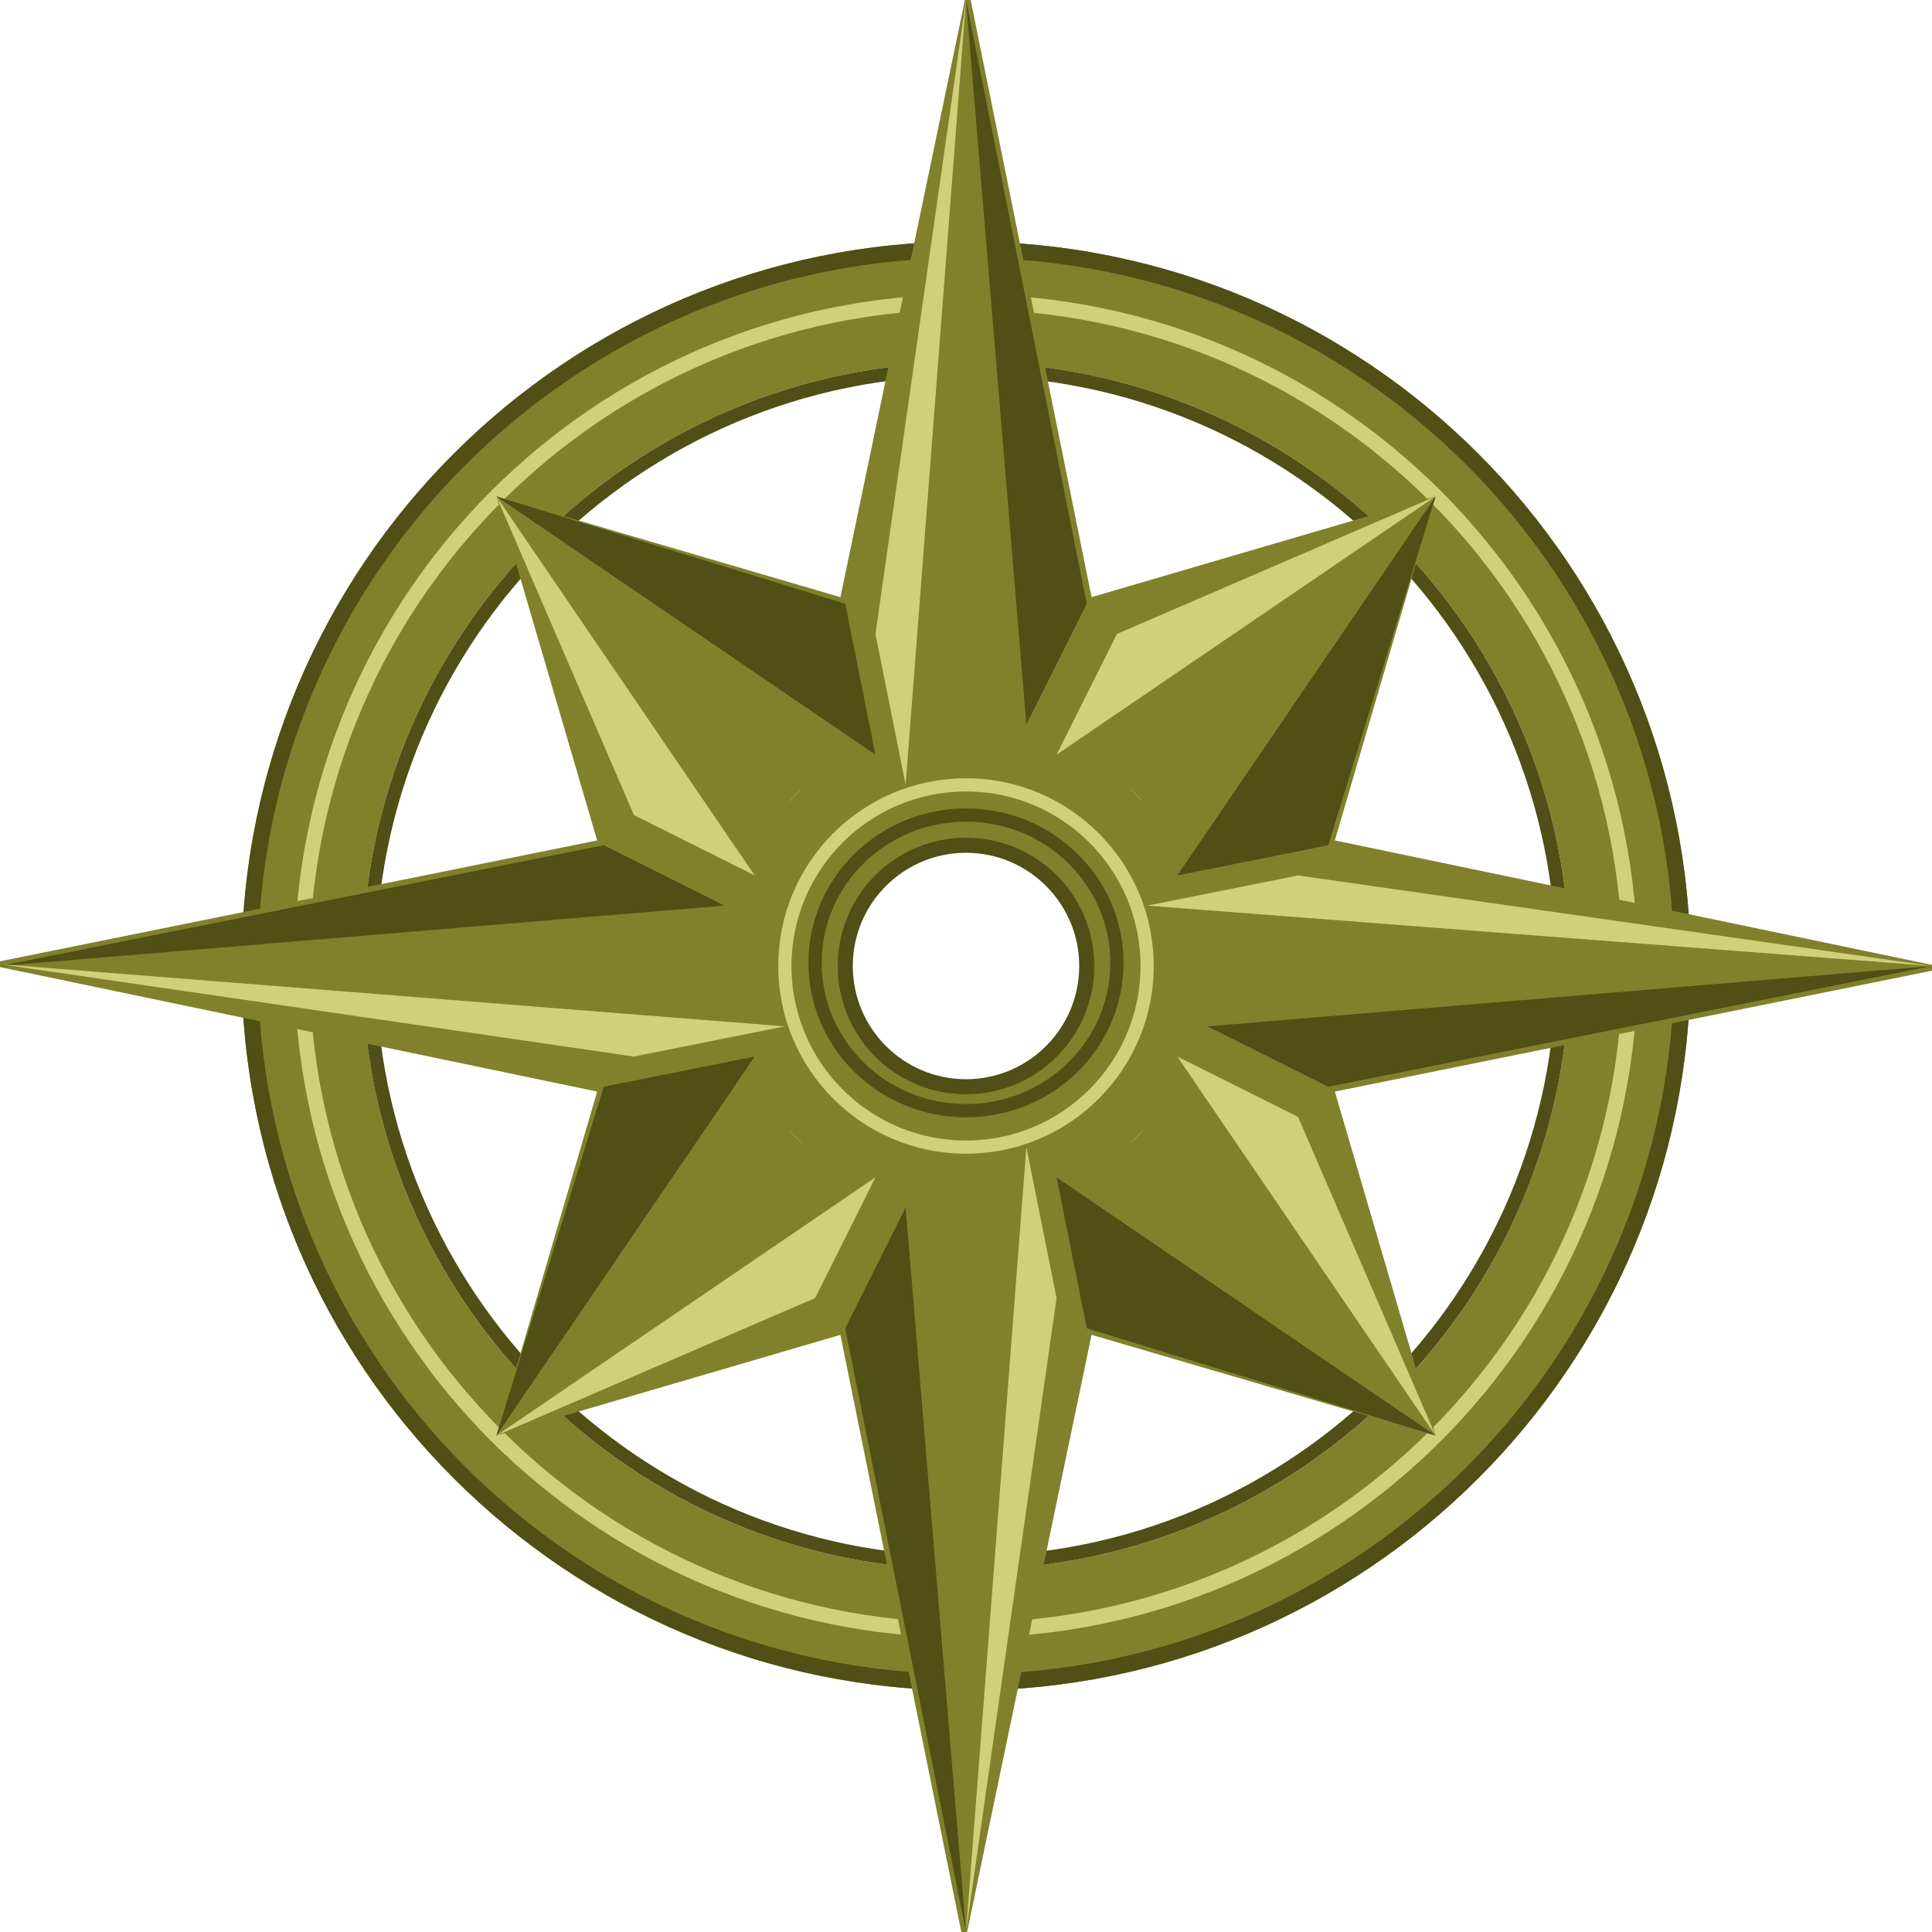
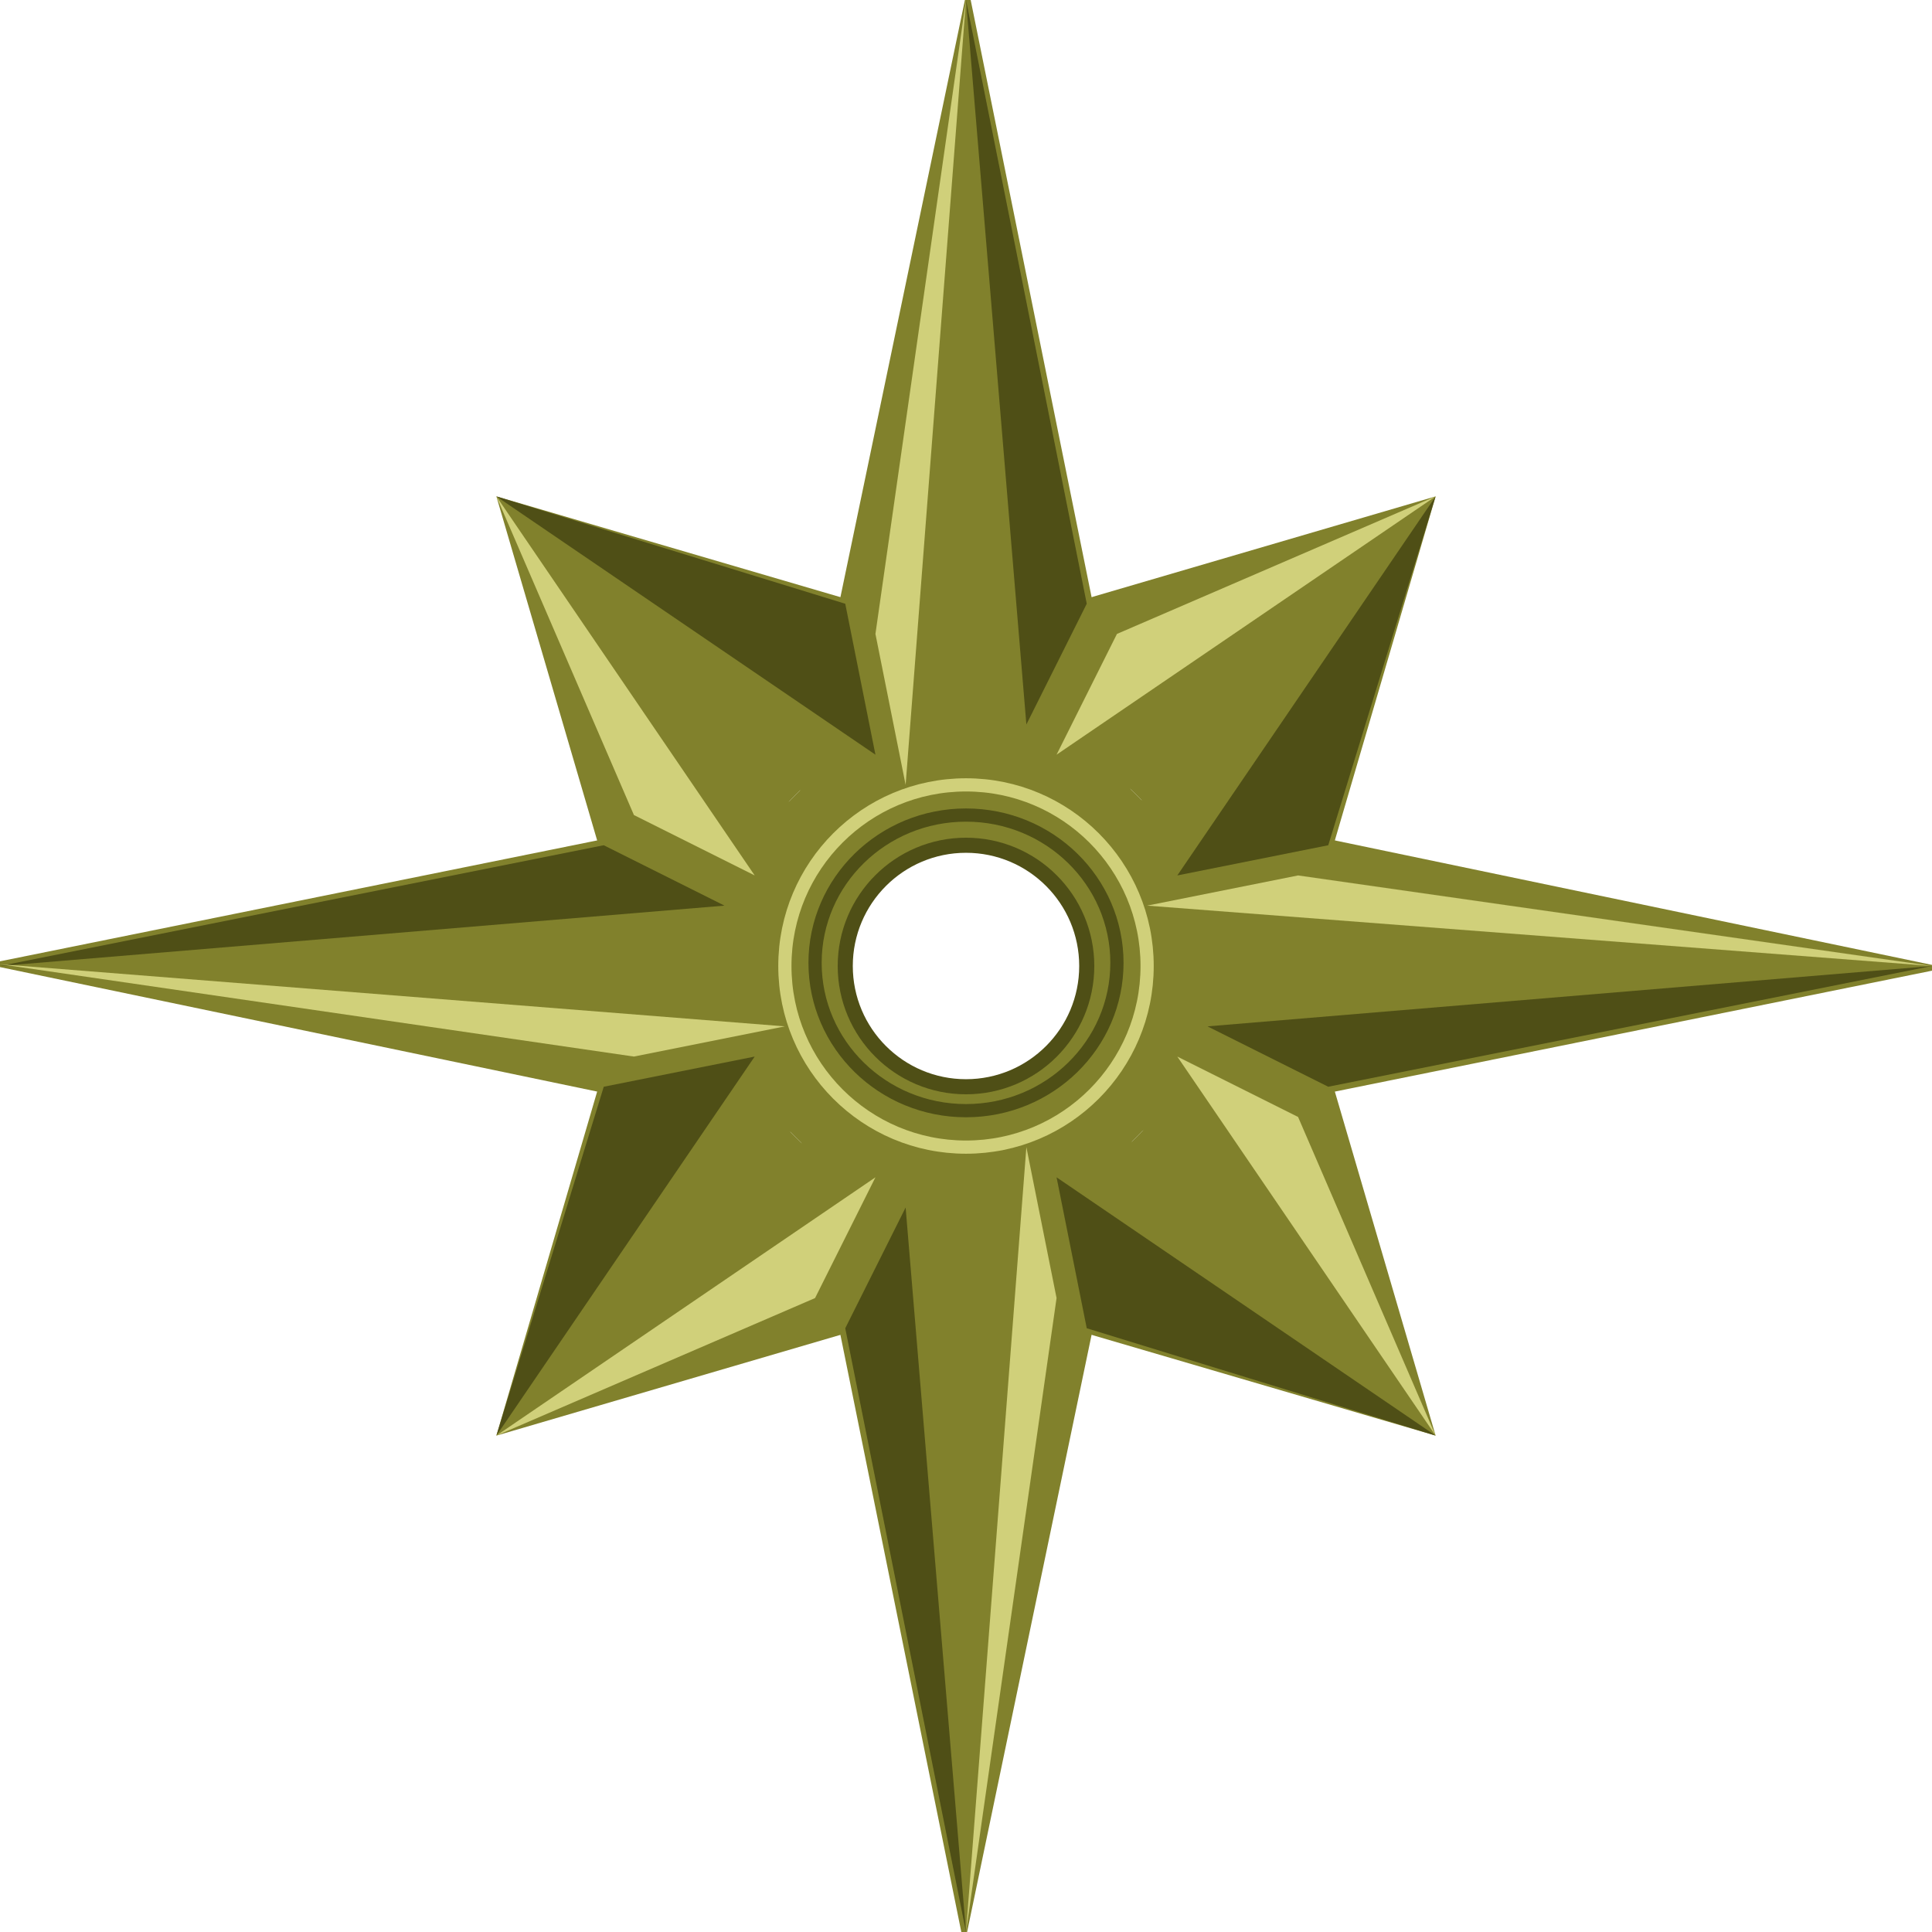
- <svg xmlns="http://www.w3.org/2000/svg" xmlns:ns1="http://vectornator.io" height="100%" stroke-miterlimit="10" style="fill-rule:nonzero;clip-rule:evenodd;stroke-linecap:round;stroke-linejoin:round;" version="1.1" viewBox="0 0 1024 1024" width="100%" xml:space="preserve">
+ <svg xmlns="http://www.w3.org/2000/svg" height="100%" stroke-miterlimit="10" style="fill-rule:nonzero;clip-rule:evenodd;stroke-linecap:round;stroke-linejoin:round;" version="1.1" viewBox="0 0 1024 1024" width="100%" xml:space="preserve">
  <defs />
  <clipPath id="ArtboardFrame">
    <rect height="1024" width="1024" x="0" y="0" />
  </clipPath>
-   <g clip-path="url(#ArtboardFrame)" id="Layer-1" ns1:layerName="Layer 1">
-     <g opacity="1">
-       <path d="M512 128C299.923 128 128 299.923 128 512C128 724.077 299.923 896 512 896C724.077 896 896 724.077 896 512C896 299.923 724.077 128 512 128ZM512 192C688.731 192 832 335.269 832 512C832 688.731 688.731 832 512 832C335.269 832 192 688.731 192 512C192 335.269 335.269 192 512 192Z" fill="#81812c" fill-rule="nonzero" opacity="1" stroke="#81812c" stroke-linecap="round" stroke-linejoin="bevel" stroke-opacity="0" stroke-width="5" />
-       <path d="M512 192C335.287 192 192 335.264 192 512C192 688.713 335.264 832 512 832C688.713 832 832 688.736 832 512C832 335.287 688.736 192 512 192ZM512 199.191C684.754 199.191 824.809 339.222 824.809 512C824.809 684.754 684.778 824.809 512 824.809C339.246 824.809 199.191 684.778 199.191 512C199.191 339.246 339.222 199.191 512 199.191Z" fill="#4f4f16" fill-rule="nonzero" opacity="1" stroke="#81812c" stroke-linecap="round" stroke-linejoin="bevel" stroke-opacity="0" stroke-width="10" />
-       <path d="M512 156C315.407 156 156 315.381 156 512C156 708.594 315.381 868 512 868C708.594 868 868 708.619 868 512C868 315.407 708.619 156 512 156ZM512 164C704.189 164 860 319.785 860 512C860 704.189 704.215 860 512 860C319.811 860 164 704.215 164 512C164 319.811 319.785 164 512 164Z" fill="#d0d07a" fill-rule="nonzero" opacity="1" stroke="#81812c" stroke-linecap="round" stroke-linejoin="bevel" stroke-opacity="0" stroke-width="5" />
-       <path d="M512 128C299.944 128 128 299.916 128 512C128 724.056 299.916 896 512 896C724.056 896 896 724.084 896 512C896 299.944 724.084 128 512 128ZM512 136.629C719.305 136.629 887.371 304.667 887.371 512C887.371 719.305 719.333 887.371 512 887.371C304.695 887.371 136.629 719.333 136.629 512C136.629 304.695 304.667 136.629 512 136.629Z" fill="#4f4f16" fill-rule="nonzero" opacity="1" stroke="#81812c" stroke-linecap="round" stroke-linejoin="bevel" stroke-opacity="0" stroke-width="5" />
-     </g>
+   <g clip-path="url(#ArtboardFrame)" id="Layer-1">
    <path d="M263.094 263.094L336 512L263.094 760.906L512 688L760.906 760.906L688 512L760.906 263.094L512 336L263.094 263.094ZM512 384C582.692 384 640 441.308 640 512C640 582.692 582.692 640 512 640C441.308 640 384 582.692 384 512C384 441.308 441.308 384 512 384Z" fill="#81812c" fill-rule="nonzero" opacity="1" stroke="#81812c" stroke-linecap="round" stroke-linejoin="bevel" stroke-opacity="0" stroke-width="3" />
    <path d="M512 384C441.308 384 384 441.308 384 512C384 582.692 441.308 640 512 640C582.692 640 640 582.692 640 512C640 441.308 582.692 384 512 384ZM512 448C547.346 448 576 476.654 576 512C576 547.346 547.346 576 512 576C476.654 576 448 547.346 448 512C448 476.654 476.654 448 512 448Z" fill="#81812c" fill-rule="nonzero" opacity="1" stroke="#81812c" stroke-linecap="round" stroke-linejoin="bevel" stroke-opacity="0" stroke-width="3" />
    <path d="M425 421.913L512.951 0L599 425L425 421.913Z" fill="#81812c" fill-rule="nonzero" opacity="1" stroke="#81812c" stroke-linecap="round" stroke-linejoin="bevel" stroke-width="3" />
    <path d="M602.087 425L1024 512.951L599 599L602.087 425Z" fill="#81812c" fill-rule="nonzero" opacity="1" stroke="#81812c" stroke-linecap="round" stroke-linejoin="bevel" stroke-width="3" />
    <path d="M599 602.087L511.049 1024L425 599L599 602.087Z" fill="#81812c" fill-rule="nonzero" opacity="1" stroke="#81812c" stroke-linecap="round" stroke-linejoin="bevel" stroke-width="3" />
    <path d="M421.913 599L0 511.049L425 425L421.913 599Z" fill="#81812c" fill-rule="nonzero" opacity="1" stroke="#81812c" stroke-linecap="round" stroke-linejoin="bevel" stroke-width="3" />
    <path d="M544 384L512 0L576 320L544 384Z" fill="#4f4f16" fill-rule="nonzero" opacity="1" stroke="#81812c" stroke-linecap="butt" stroke-linejoin="miter" stroke-opacity="0" stroke-width="5" />
    <path d="M640 544L1024 512L704 576L640 544Z" fill="#4f4f16" fill-rule="nonzero" opacity="1" stroke="#81812c" stroke-linecap="butt" stroke-linejoin="miter" stroke-opacity="0" stroke-width="5" />
    <path d="M512 1024L448 704L480 640L512 1024Z" fill="#4f4f16" fill-rule="nonzero" opacity="1" stroke="#81812c" stroke-linecap="butt" stroke-linejoin="miter" stroke-opacity="0" stroke-width="5" />
    <path d="M320 448L0 512L384 480L320 448Z" fill="#4f4f16" fill-rule="nonzero" opacity="1" stroke="#81812c" stroke-linecap="butt" stroke-linejoin="miter" stroke-opacity="0" stroke-width="5" />
    <path d="M448 512C448 476.654 476.654 448 512 448C547.346 448 576 476.654 576 512C576 547.346 547.346 576 512 576C476.654 576 448 547.346 448 512Z" fill="#81812c" fill-opacity="0" fill-rule="nonzero" opacity="1" stroke="#4f4f16" stroke-linecap="butt" stroke-linejoin="miter" stroke-width="8" />
    <path d="M760.906 760.906L560 624L576 704L760.906 760.906Z" fill="#4f4f16" fill-rule="nonzero" opacity="1" stroke="#81812c" stroke-linecap="butt" stroke-linejoin="miter" stroke-opacity="0" stroke-width="5" />
    <path d="M320 576L400 560L263.094 760.906L320 576Z" fill="#4f4f16" fill-rule="nonzero" opacity="1" stroke="#81812c" stroke-linecap="butt" stroke-linejoin="miter" stroke-opacity="0" stroke-width="5" />
    <path d="M464 400L263.094 263.094L448 320L464 400Z" fill="#4f4f16" fill-rule="nonzero" opacity="1" stroke="#81812c" stroke-linecap="butt" stroke-linejoin="miter" stroke-opacity="0" stroke-width="5" />
    <path d="M760.906 263.094L704 448L624 464L760.906 263.094Z" fill="#4f4f16" fill-rule="nonzero" opacity="1" stroke="#81812c" stroke-linecap="butt" stroke-linejoin="miter" stroke-opacity="0" stroke-width="5" />
    <path d="M512 0L480 416L464 336L512 0Z" fill="#d0d07a" fill-rule="nonzero" opacity="1" stroke="#81812c" stroke-linecap="round" stroke-linejoin="bevel" stroke-opacity="0" stroke-width="5" />
    <path d="M560 400L592 336L760.906 263.094L560 400Z" fill="#d0d07a" fill-rule="nonzero" opacity="1" stroke="#81812c" stroke-linecap="round" stroke-linejoin="bevel" stroke-opacity="0" stroke-width="5" />
    <path d="M608 480L688 464L1024 512L608 480Z" fill="#d0d07a" fill-rule="nonzero" opacity="1" stroke="#81812c" stroke-linecap="round" stroke-linejoin="bevel" stroke-opacity="0" stroke-width="5" />
    <path d="M760.906 760.906L624 560L688 592L760.906 760.906Z" fill="#d0d07a" fill-rule="nonzero" opacity="1" stroke="#81812c" stroke-linecap="round" stroke-linejoin="bevel" stroke-opacity="0" stroke-width="5" />
    <path d="M512 1024L544 608L560 688L512 1024Z" fill="#d0d07a" fill-rule="nonzero" opacity="1" stroke="#81812c" stroke-linecap="round" stroke-linejoin="bevel" stroke-opacity="0" stroke-width="5" />
    <path d="M464 624L432 688L263.094 760.906L464 624Z" fill="#d0d07a" fill-rule="nonzero" opacity="1" stroke="#81812c" stroke-linecap="round" stroke-linejoin="bevel" stroke-opacity="0" stroke-width="5" />
    <path d="M416 544L336 560L0 511.049L416 544Z" fill="#d0d07a" fill-rule="nonzero" opacity="1" stroke="#81812c" stroke-linecap="round" stroke-linejoin="bevel" stroke-opacity="0" stroke-width="3" />
    <path d="M263.094 263.094L400 464L336 432L263.094 263.094Z" fill="#d0d07a" fill-rule="nonzero" opacity="1" stroke="#81812c" stroke-linecap="round" stroke-linejoin="bevel" stroke-opacity="0" stroke-width="3" />
    <path d="M416 512C416 458.981 458.981 416 512 416C565.019 416 608 458.981 608 512C608 565.019 565.019 608 512 608C458.981 608 416 565.019 416 512Z" fill="#81812c" fill-opacity="0" fill-rule="nonzero" opacity="1" stroke="#d0d07a" stroke-linecap="round" stroke-linejoin="bevel" stroke-width="7" />
    <path d="M432 510.339C432 467.073 467.817 432 512 432C556.183 432 592 467.073 592 510.339C592 553.604 556.183 588.677 512 588.677C467.817 588.677 432 553.604 432 510.339Z" fill="#81812c" fill-opacity="0" fill-rule="nonzero" opacity="1" stroke="#4f4f16" stroke-linecap="round" stroke-linejoin="bevel" stroke-width="7" />
  </g>
</svg>
